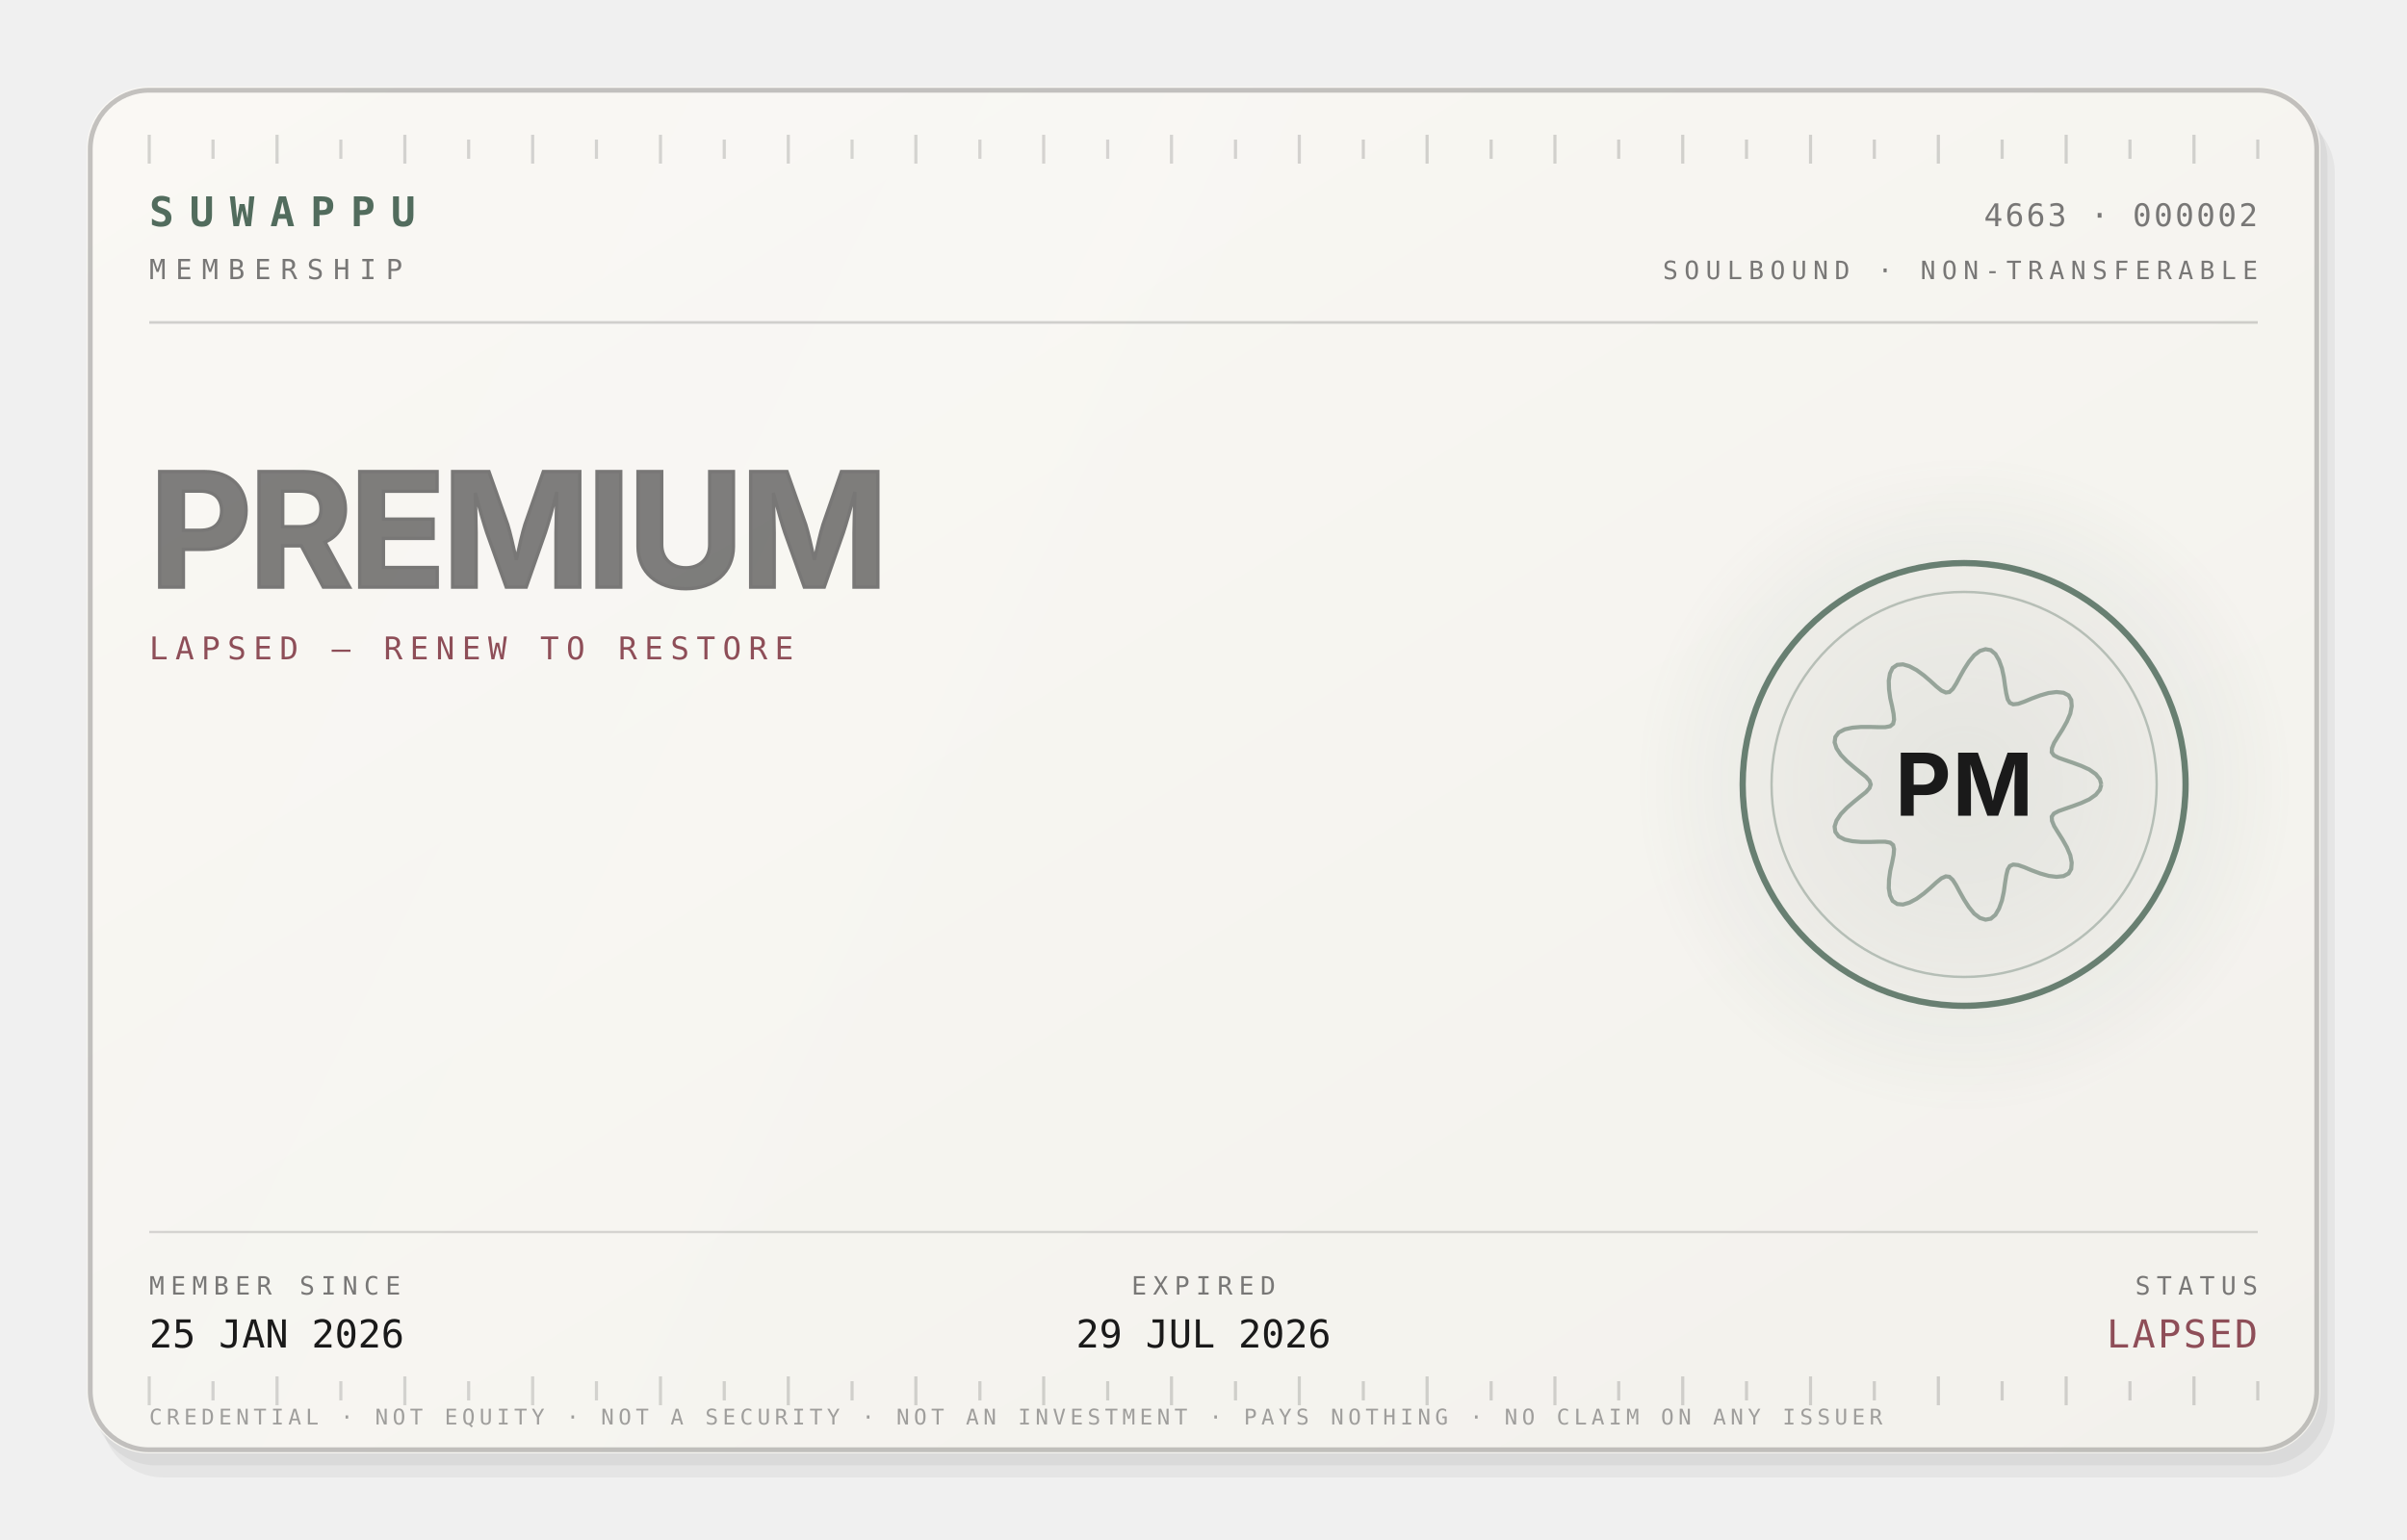
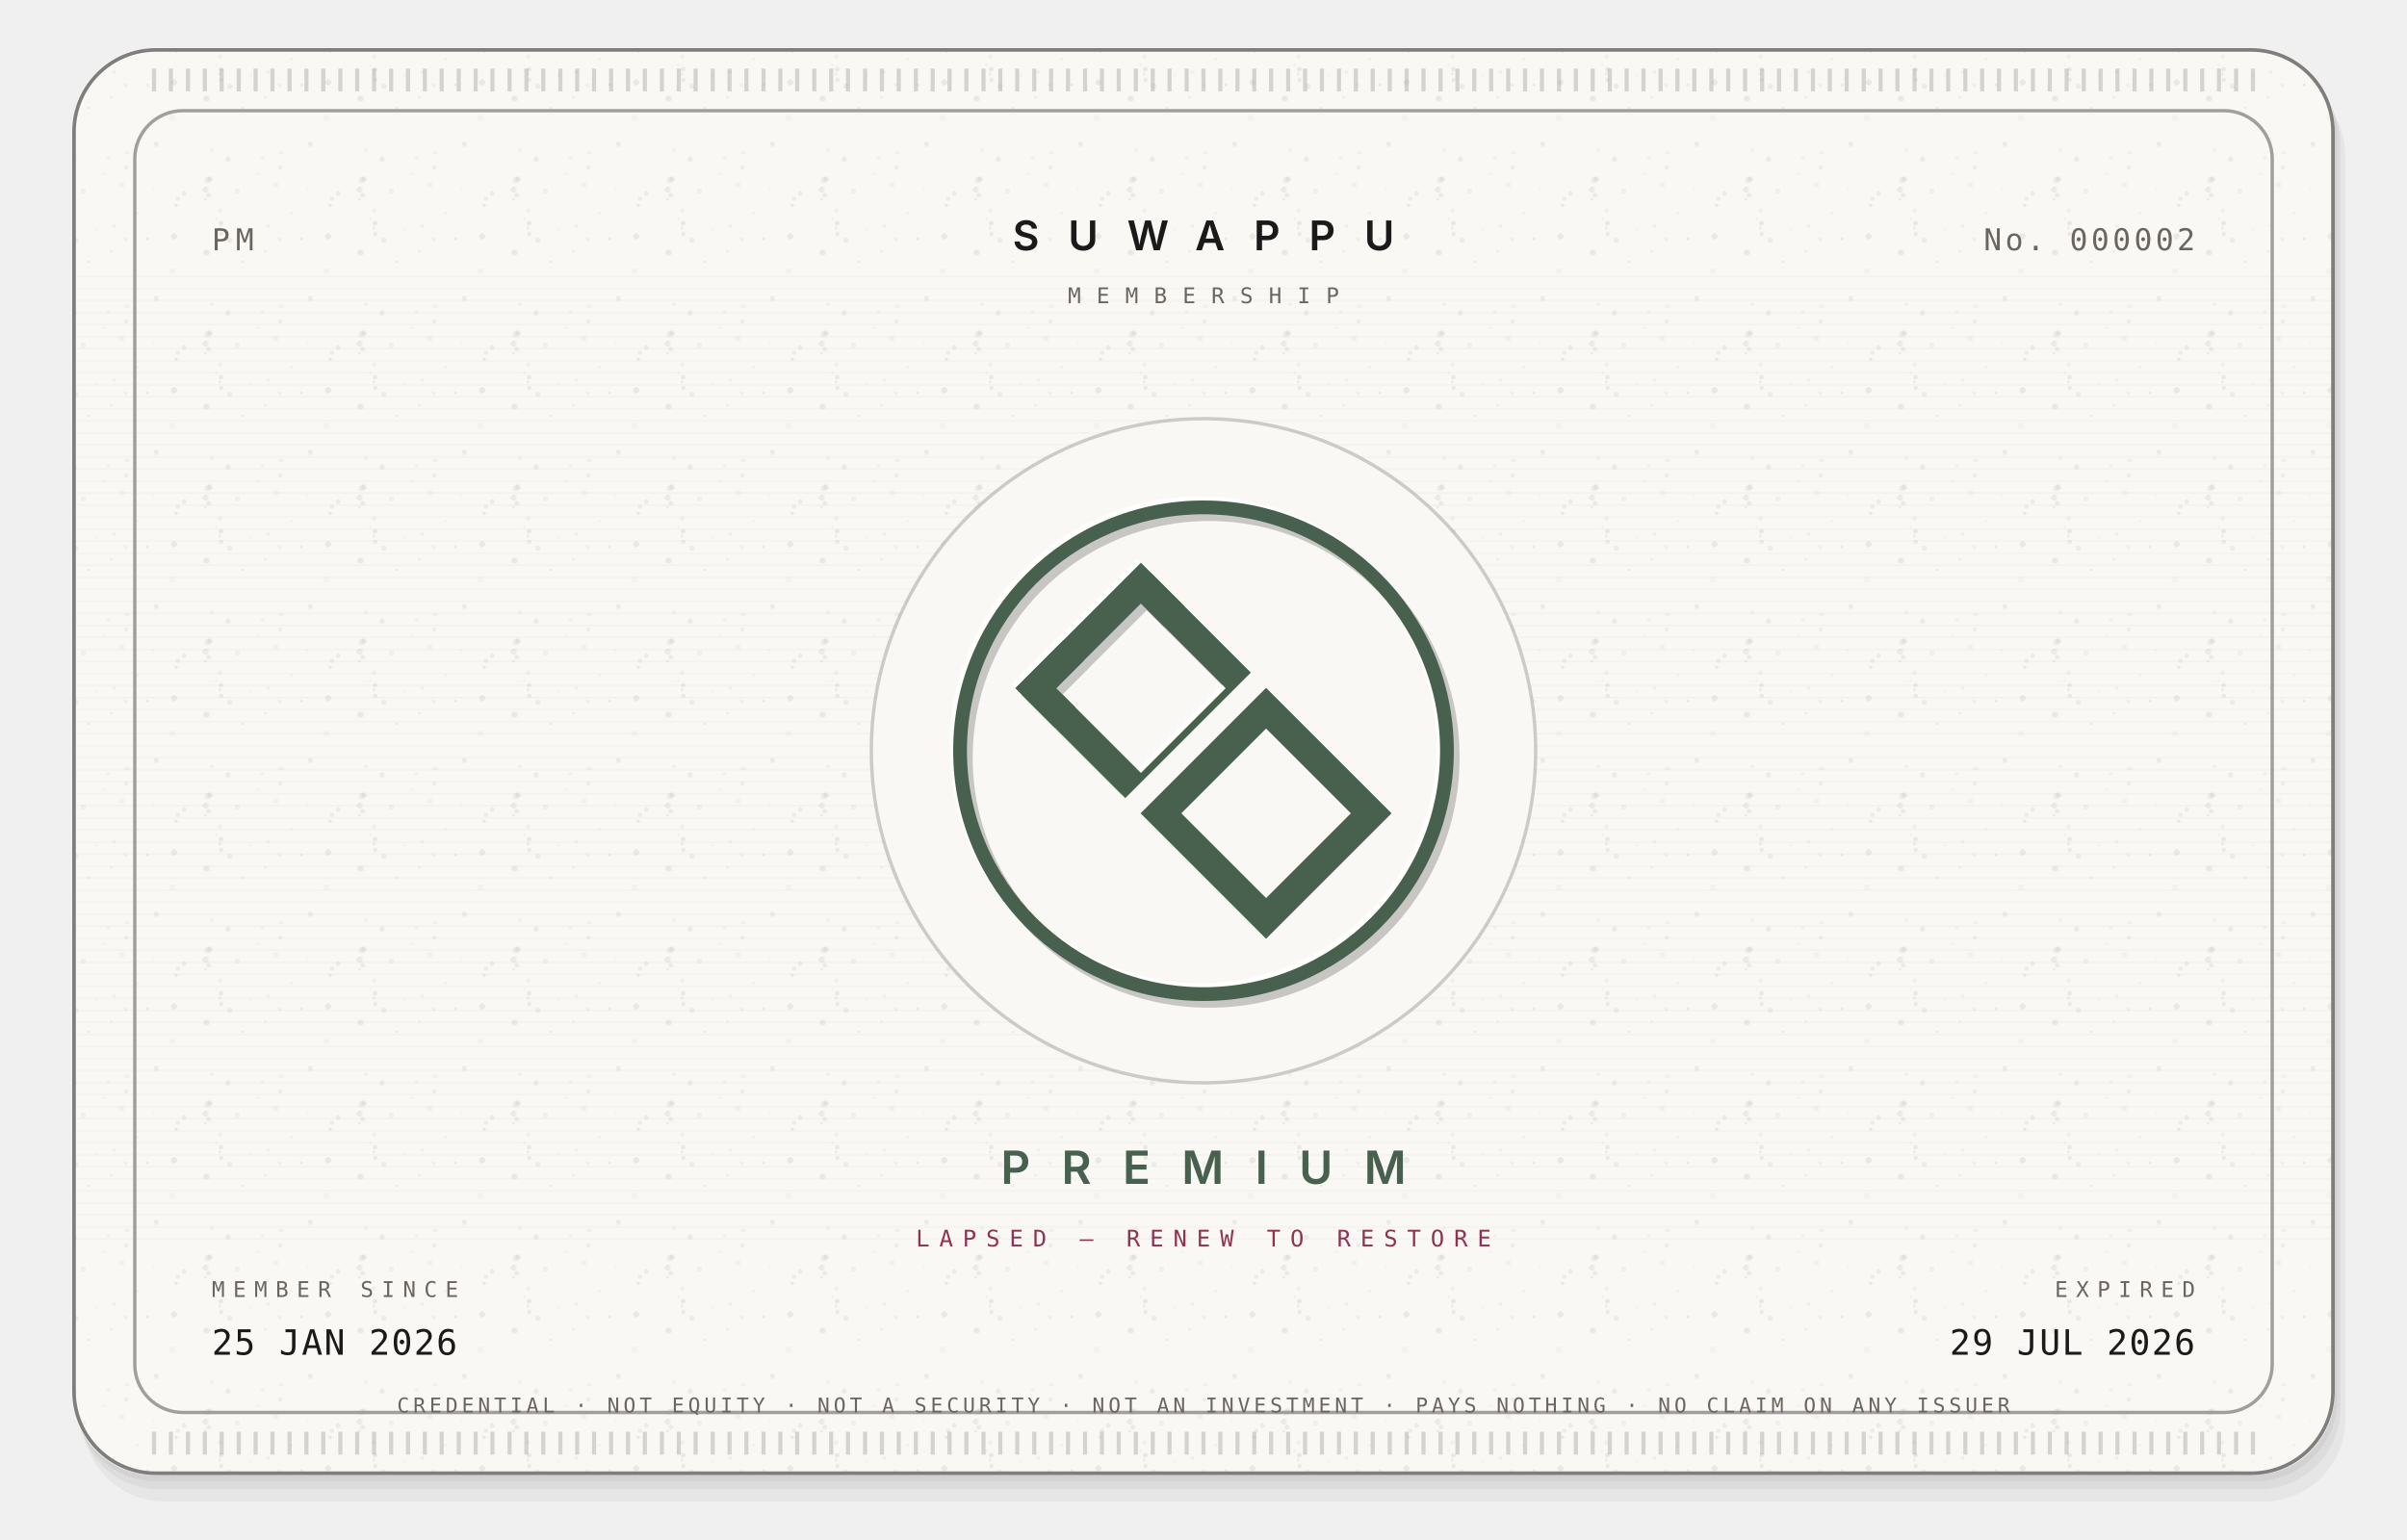
<svg xmlns="http://www.w3.org/2000/svg" width="1000" height="640" viewBox="0 0 1000 640" role="img" aria-label="Suwappu Premium membership">
  <defs>
-     <clipPath id="cardCut">
-       <rect x="36" y="36" width="928" height="568" rx="26" />
+     <clipPath id="cut2">
+       <rect x="30" y="20" width="940" height="593" rx="34" />
    </clipPath>
-     <linearGradient id="plate" x1="0" y1="0" x2="1" y2="1">
-       <stop offset="0" stop-color="#faf8f4" />
-       <stop offset="1" stop-color="#f2f1ec" />
+     <pattern id="grain" width="64" height="64" patternUnits="userSpaceOnUse">
+       <g fill="#1a1a1a">
+         <circle cx="21.3" cy="18.7" r="0.60" opacity="0.060" />
+         <circle cx="31.5" cy="35.9" r="1.10" opacity="0.060" />
+         <circle cx="46.2" cy="40.5" r="0.50" opacity="0.060" />
+         <circle cx="27.4" cy="23.4" r="0.90" opacity="0.040" />
+         <circle cx="12.5" cy="16.5" r="1.00" opacity="0.060" />
+         <circle cx="21.8" cy="41.0" r="1.30" opacity="0.070" />
+         <circle cx="43.2" cy="8.3" r="0.50" opacity="0.040" />
+         <circle cx="22.3" cy="10.8" r="1.30" opacity="0.060" />
+         <circle cx="9.1" cy="21.3" r="0.70" opacity="0.070" />
+         <circle cx="45.0" cy="1.5" r="0.70" opacity="0.040" />
+         <circle cx="30.7" cy="2.1" r="1.10" opacity="0.060" />
+         <circle cx="27.9" cy="33.2" r="0.90" opacity="0.070" />
+         <circle cx="8.3" cy="34.2" r="1.30" opacity="0.070" />
+         <circle cx="0.8" cy="60.0" r="1.10" opacity="0.060" />
+         <circle cx="47.4" cy="29.9" r="0.80" opacity="0.040" />
+         <circle cx="23.9" cy="62.5" r="0.80" opacity="0.040" />
+         <circle cx="52.2" cy="35.4" r="0.80" opacity="0.040" />
+         <circle cx="63.8" cy="14.0" r="0.50" opacity="0.030" />
+         <circle cx="23.3" cy="10.4" r="1.10" opacity="0.060" />
+         <circle cx="34.6" cy="15.5" r="1.10" opacity="0.040" />
+         <circle cx="9.9" cy="18.6" r="0.90" opacity="0.060" />
+         <circle cx="57.0" cy="24.6" r="0.70" opacity="0.030" />
+         <circle cx="61.3" cy="35.3" r="0.60" opacity="0.070" />
+         <circle cx="52.4" cy="5.6" r="0.90" opacity="0.050" />
+         <circle cx="25.8" cy="27.0" r="0.60" opacity="0.030" />
+         <circle cx="52.8" cy="63.8" r="1.20" opacity="0.040" />
+         <circle cx="27.3" cy="30.7" r="0.60" opacity="0.060" />
+         <circle cx="50.6" cy="12.8" r="1.10" opacity="0.040" />
+         <circle cx="7.5" cy="48.8" r="1.30" opacity="0.030" />
+         <circle cx="40.2" cy="31.4" r="0.60" opacity="0.030" />
+         <circle cx="36.9" cy="44.8" r="0.50" opacity="0.070" />
+         <circle cx="21.4" cy="14.8" r="1.30" opacity="0.060" />
+         <circle cx="22.7" cy="17.1" r="1.00" opacity="0.060" />
+         <circle cx="27.8" cy="28.8" r="1.00" opacity="0.070" />
+       </g>
+     </pattern>
+     <linearGradient id="foil2" x1="0.05" y1="0.1" x2="0.95" y2="0.9">
+       <stop offset="0" stop-color="#2e3f33" />
+       <stop offset="0.34" stop-color="#47614e" />
+       <stop offset="0.47" stop-color="#6c8171" />
+       <stop offset="0.53" stop-color="#6c8171" />
+       <stop offset="0.66" stop-color="#47614e" />
+       <stop offset="1" stop-color="#2e3f33" />
    </linearGradient>
-     <linearGradient id="sheen" x1="0" y1="0" x2="1" y2="0.3">
-       <stop offset="0" stop-color="#ffffff" stop-opacity="0" />
-       <stop offset="0.46" stop-color="#ffffff" stop-opacity="0.075" />
-       <stop offset="0.54" stop-color="#ffffff" stop-opacity="0" />
-     </linearGradient>
-     <radialGradient id="sealGlow" cx="0.5" cy="0.5" r="0.5">
-       <stop offset="0" stop-color="#526c5d" stop-opacity="0.16" />
-       <stop offset="1" stop-color="#526c5d" stop-opacity="0" />
+     <radialGradient id="age2" cx="0.5" cy="0.46" r="0.72">
+       <stop offset="0.42" stop-color="#6c5d3b" stop-opacity="0" />
+       <stop offset="1" stop-color="#6c5d3b" stop-opacity="0.10" />
    </radialGradient>
  </defs>
-   <rect x="42" y="46" width="928" height="568" rx="26" fill="#000000" opacity="0.05" />
-   <rect x="39" y="41" width="928" height="568" rx="26" fill="#000000" opacity="0.05" />
-   <rect x="36" y="36" width="928" height="568" rx="26" fill="url(#plate)" />
-   <g clip-path="url(#cardCut)" stroke="#959492" stroke-width="1.3" stroke-opacity="0.38">
-     <line x1="62.0" y1="56.0" x2="62.0" y2="68.0" />
-     <line x1="88.5" y1="58.0" x2="88.5" y2="66.0" />
-     <line x1="115.1" y1="56.0" x2="115.1" y2="68.0" />
-     <line x1="141.6" y1="58.0" x2="141.6" y2="66.0" />
-     <line x1="168.2" y1="56.0" x2="168.2" y2="68.0" />
-     <line x1="194.7" y1="58.0" x2="194.7" y2="66.0" />
-     <line x1="221.3" y1="56.0" x2="221.3" y2="68.0" />
-     <line x1="247.8" y1="58.0" x2="247.8" y2="66.0" />
-     <line x1="274.4" y1="56.0" x2="274.4" y2="68.0" />
-     <line x1="300.9" y1="58.0" x2="300.9" y2="66.0" />
-     <line x1="327.5" y1="56.0" x2="327.5" y2="68.0" />
-     <line x1="354.0" y1="58.0" x2="354.0" y2="66.0" />
-     <line x1="380.5" y1="56.0" x2="380.5" y2="68.0" />
-     <line x1="407.1" y1="58.0" x2="407.1" y2="66.0" />
-     <line x1="433.6" y1="56.0" x2="433.6" y2="68.0" />
-     <line x1="460.2" y1="58.0" x2="460.2" y2="66.0" />
-     <line x1="486.7" y1="56.0" x2="486.7" y2="68.0" />
-     <line x1="513.3" y1="58.0" x2="513.3" y2="66.0" />
-     <line x1="539.8" y1="56.0" x2="539.8" y2="68.0" />
-     <line x1="566.4" y1="58.0" x2="566.4" y2="66.0" />
-     <line x1="592.9" y1="56.0" x2="592.9" y2="68.0" />
-     <line x1="619.5" y1="58.0" x2="619.5" y2="66.0" />
-     <line x1="646.0" y1="56.0" x2="646.0" y2="68.0" />
-     <line x1="672.5" y1="58.0" x2="672.5" y2="66.0" />
-     <line x1="699.1" y1="56.0" x2="699.1" y2="68.0" />
-     <line x1="725.6" y1="58.0" x2="725.6" y2="66.0" />
-     <line x1="752.2" y1="56.0" x2="752.2" y2="68.0" />
-     <line x1="778.7" y1="58.0" x2="778.7" y2="66.0" />
-     <line x1="805.3" y1="56.0" x2="805.3" y2="68.0" />
-     <line x1="831.8" y1="58.0" x2="831.8" y2="66.0" />
-     <line x1="858.4" y1="56.0" x2="858.4" y2="68.0" />
-     <line x1="884.9" y1="58.0" x2="884.9" y2="66.0" />
-     <line x1="911.5" y1="56.0" x2="911.5" y2="68.0" />
-     <line x1="938.0" y1="58.0" x2="938.0" y2="66.0" />
-     <line x1="62.0" y1="572.0" x2="62.0" y2="584.0" />
-     <line x1="88.5" y1="574.0" x2="88.5" y2="582.0" />
-     <line x1="115.1" y1="572.0" x2="115.1" y2="584.0" />
-     <line x1="141.6" y1="574.0" x2="141.6" y2="582.0" />
-     <line x1="168.2" y1="572.0" x2="168.2" y2="584.0" />
-     <line x1="194.7" y1="574.0" x2="194.7" y2="582.0" />
-     <line x1="221.3" y1="572.0" x2="221.3" y2="584.0" />
-     <line x1="247.8" y1="574.0" x2="247.8" y2="582.0" />
-     <line x1="274.4" y1="572.0" x2="274.4" y2="584.0" />
-     <line x1="300.9" y1="574.0" x2="300.9" y2="582.0" />
-     <line x1="327.5" y1="572.0" x2="327.5" y2="584.0" />
-     <line x1="354.0" y1="574.0" x2="354.0" y2="582.0" />
-     <line x1="380.5" y1="572.0" x2="380.5" y2="584.0" />
-     <line x1="407.1" y1="574.0" x2="407.1" y2="582.0" />
-     <line x1="433.6" y1="572.0" x2="433.6" y2="584.0" />
-     <line x1="460.2" y1="574.0" x2="460.2" y2="582.0" />
-     <line x1="486.7" y1="572.0" x2="486.7" y2="584.0" />
-     <line x1="513.3" y1="574.0" x2="513.3" y2="582.0" />
-     <line x1="539.8" y1="572.0" x2="539.8" y2="584.0" />
-     <line x1="566.4" y1="574.0" x2="566.4" y2="582.0" />
-     <line x1="592.9" y1="572.0" x2="592.9" y2="584.0" />
-     <line x1="619.5" y1="574.0" x2="619.5" y2="582.0" />
-     <line x1="646.0" y1="572.0" x2="646.0" y2="584.0" />
-     <line x1="672.5" y1="574.0" x2="672.5" y2="582.0" />
-     <line x1="699.1" y1="572.0" x2="699.1" y2="584.0" />
-     <line x1="725.6" y1="574.0" x2="725.6" y2="582.0" />
-     <line x1="752.2" y1="572.0" x2="752.2" y2="584.0" />
-     <line x1="778.7" y1="574.0" x2="778.7" y2="582.0" />
-     <line x1="805.3" y1="572.0" x2="805.3" y2="584.0" />
-     <line x1="831.8" y1="574.0" x2="831.8" y2="582.0" />
-     <line x1="858.4" y1="572.0" x2="858.4" y2="584.0" />
-     <line x1="884.9" y1="574.0" x2="884.9" y2="582.0" />
-     <line x1="911.5" y1="572.0" x2="911.5" y2="584.0" />
-     <line x1="938.0" y1="574.0" x2="938.0" y2="582.0" />
+   <rect x="34.4" y="31" width="940" height="593" rx="34" fill="#000000" opacity="0.045" />
+   <rect x="32.4" y="26" width="940" height="593" rx="34" fill="#000000" opacity="0.045" />
+   <rect x="31.0" y="22.5" width="940" height="593" rx="34" fill="#000000" opacity="0.05" />
+   <rect x="30" y="20" width="940" height="593" rx="34" fill="#faf8f4" />
+   <g clip-path="url(#cut2)">
+     <path d="M30.0 114.9H970.0M30.0 119.9H970.0M30.0 124.9H970.0M30.0 129.9H970.0M30.0 134.9H970.0M30.0 139.9H970.0M30.0 144.9H970.0M30.0 149.9H970.0M30.0 154.9H970.0M30.0 159.9H970.0M30.0 164.9H970.0M30.0 169.9H970.0M30.0 174.9H970.0M30.0 179.9H970.0M30.0 184.9H970.0M30.0 189.9H970.0M30.0 194.9H970.0M30.0 199.9H970.0M30.0 204.9H970.0M30.0 209.9H970.0M30.0 214.9H970.0M30.0 219.9H970.0M30.0 224.9H970.0M30.0 229.9H970.0M30.0 234.9H970.0M30.0 239.9H970.0M30.0 244.9H970.0M30.0 249.9H970.0M30.0 254.9H970.0M30.0 259.9H970.0M30.0 264.9H970.0M30.0 269.9H970.0M30.0 274.9H970.0M30.0 279.9H970.0M30.0 284.9H970.0M30.0 289.9H970.0M30.0 294.9H970.0M30.0 299.9H970.0M30.0 304.9H970.0M30.0 309.9H970.0M30.0 314.9H970.0M30.0 319.9H970.0M30.0 324.9H970.0M30.0 329.9H970.0M30.0 334.9H970.0M30.0 339.9H970.0M30.0 344.9H970.0M30.0 349.9H970.0M30.0 354.9H970.0M30.0 359.9H970.0M30.0 364.9H970.0M30.0 369.9H970.0M30.0 374.9H970.0M30.0 379.9H970.0M30.0 384.9H970.0M30.0 389.9H970.0M30.0 394.9H970.0M30.0 399.9H970.0M30.0 404.9H970.0M30.0 409.9H970.0M30.0 414.9H970.0M30.0 419.9H970.0M30.0 424.9H970.0M30.0 429.9H970.0M30.0 434.9H970.0M30.0 439.9H970.0M30.0 444.9H970.0M30.0 449.9H970.0M30.0 454.9H970.0M30.0 459.9H970.0M30.0 464.9H970.0M30.0 469.9H970.0M30.0 474.9H970.0M30.0 479.9H970.0M30.0 484.9H970.0M30.0 489.9H970.0M30.0 494.9H970.0M30.0 499.9H970.0M30.0 504.9H970.0M30.0 509.9H970.0M30.0 514.9H970.0" fill="none" stroke="#47614e" stroke-width="0.8" stroke-opacity="0.03" />
+     <rect x="30" y="20" width="940" height="593" fill="url(#grain)" />
+     <g stroke="#a09f9d" stroke-width="1.7" stroke-opacity="0.42">
+       <line x1="64.0" y1="28.5" x2="64.0" y2="38.0" />
+       <line x1="71.0" y1="28.5" x2="71.0" y2="38.0" />
+       <line x1="78.1" y1="28.5" x2="78.1" y2="38.0" />
+       <line x1="85.1" y1="28.5" x2="85.1" y2="38.0" />
+       <line x1="92.1" y1="28.5" x2="92.1" y2="38.0" />
+       <line x1="99.2" y1="28.5" x2="99.2" y2="38.0" />
+       <line x1="106.2" y1="28.5" x2="106.2" y2="38.0" />
+       <line x1="113.2" y1="28.5" x2="113.2" y2="38.0" />
+       <line x1="120.3" y1="28.5" x2="120.3" y2="38.0" />
+       <line x1="127.3" y1="28.5" x2="127.3" y2="38.0" />
+       <line x1="134.3" y1="28.5" x2="134.3" y2="38.0" />
+       <line x1="141.4" y1="28.5" x2="141.4" y2="38.0" />
+       <line x1="148.4" y1="28.5" x2="148.4" y2="38.0" />
+       <line x1="155.4" y1="28.5" x2="155.4" y2="38.0" />
+       <line x1="162.5" y1="28.5" x2="162.5" y2="38.0" />
+       <line x1="169.5" y1="28.5" x2="169.5" y2="38.0" />
+       <line x1="176.5" y1="28.5" x2="176.5" y2="38.0" />
+       <line x1="183.5" y1="28.5" x2="183.5" y2="38.0" />
+       <line x1="190.6" y1="28.5" x2="190.6" y2="38.0" />
+       <line x1="197.6" y1="28.5" x2="197.6" y2="38.0" />
+       <line x1="204.6" y1="28.5" x2="204.6" y2="38.0" />
+       <line x1="211.7" y1="28.5" x2="211.7" y2="38.0" />
+       <line x1="218.7" y1="28.5" x2="218.7" y2="38.0" />
+       <line x1="225.7" y1="28.5" x2="225.7" y2="38.0" />
+       <line x1="232.8" y1="28.5" x2="232.8" y2="38.0" />
+       <line x1="239.8" y1="28.5" x2="239.8" y2="38.0" />
+       <line x1="246.8" y1="28.5" x2="246.8" y2="38.0" />
+       <line x1="253.9" y1="28.5" x2="253.9" y2="38.0" />
+       <line x1="260.9" y1="28.5" x2="260.9" y2="38.0" />
+       <line x1="267.9" y1="28.5" x2="267.9" y2="38.0" />
+       <line x1="275.0" y1="28.5" x2="275.0" y2="38.0" />
+       <line x1="282.0" y1="28.5" x2="282.0" y2="38.0" />
+       <line x1="289.0" y1="28.5" x2="289.0" y2="38.0" />
+       <line x1="296.1" y1="28.5" x2="296.1" y2="38.0" />
+       <line x1="303.1" y1="28.5" x2="303.1" y2="38.0" />
+       <line x1="310.1" y1="28.5" x2="310.1" y2="38.0" />
+       <line x1="317.2" y1="28.5" x2="317.2" y2="38.0" />
+       <line x1="324.2" y1="28.5" x2="324.2" y2="38.0" />
+       <line x1="331.2" y1="28.5" x2="331.2" y2="38.0" />
+       <line x1="338.3" y1="28.5" x2="338.3" y2="38.0" />
+       <line x1="345.3" y1="28.5" x2="345.3" y2="38.0" />
+       <line x1="352.3" y1="28.5" x2="352.3" y2="38.0" />
+       <line x1="359.4" y1="28.5" x2="359.4" y2="38.0" />
+       <line x1="366.4" y1="28.5" x2="366.4" y2="38.0" />
+       <line x1="373.4" y1="28.5" x2="373.4" y2="38.0" />
+       <line x1="380.5" y1="28.5" x2="380.5" y2="38.0" />
+       <line x1="387.5" y1="28.5" x2="387.5" y2="38.0" />
+       <line x1="394.5" y1="28.5" x2="394.5" y2="38.0" />
+       <line x1="401.5" y1="28.5" x2="401.5" y2="38.0" />
+       <line x1="408.6" y1="28.5" x2="408.6" y2="38.0" />
+       <line x1="415.6" y1="28.5" x2="415.6" y2="38.0" />
+       <line x1="422.6" y1="28.5" x2="422.6" y2="38.0" />
+       <line x1="429.7" y1="28.5" x2="429.7" y2="38.0" />
+       <line x1="436.7" y1="28.5" x2="436.7" y2="38.0" />
+       <line x1="443.7" y1="28.5" x2="443.7" y2="38.0" />
+       <line x1="450.8" y1="28.5" x2="450.8" y2="38.0" />
+       <line x1="457.8" y1="28.5" x2="457.8" y2="38.0" />
+       <line x1="464.8" y1="28.5" x2="464.8" y2="38.0" />
+       <line x1="471.9" y1="28.5" x2="471.9" y2="38.0" />
+       <line x1="478.9" y1="28.5" x2="478.9" y2="38.0" />
+       <line x1="485.9" y1="28.5" x2="485.9" y2="38.0" />
+       <line x1="493.0" y1="28.5" x2="493.0" y2="38.0" />
+       <line x1="500.0" y1="28.5" x2="500.0" y2="38.0" />
+       <line x1="507.0" y1="28.5" x2="507.0" y2="38.0" />
+       <line x1="514.1" y1="28.5" x2="514.1" y2="38.0" />
+       <line x1="521.1" y1="28.5" x2="521.1" y2="38.0" />
+       <line x1="528.1" y1="28.5" x2="528.1" y2="38.0" />
+       <line x1="535.2" y1="28.5" x2="535.2" y2="38.0" />
+       <line x1="542.2" y1="28.5" x2="542.2" y2="38.0" />
+       <line x1="549.2" y1="28.5" x2="549.2" y2="38.0" />
+       <line x1="556.3" y1="28.5" x2="556.3" y2="38.0" />
+       <line x1="563.3" y1="28.5" x2="563.3" y2="38.0" />
+       <line x1="570.3" y1="28.5" x2="570.3" y2="38.0" />
+       <line x1="577.4" y1="28.5" x2="577.4" y2="38.0" />
+       <line x1="584.4" y1="28.5" x2="584.4" y2="38.0" />
+       <line x1="591.4" y1="28.5" x2="591.4" y2="38.0" />
+       <line x1="598.5" y1="28.5" x2="598.5" y2="38.0" />
+       <line x1="605.5" y1="28.5" x2="605.5" y2="38.0" />
+       <line x1="612.5" y1="28.5" x2="612.5" y2="38.0" />
+       <line x1="619.5" y1="28.5" x2="619.5" y2="38.0" />
+       <line x1="626.6" y1="28.5" x2="626.6" y2="38.0" />
+       <line x1="633.6" y1="28.5" x2="633.6" y2="38.0" />
+       <line x1="640.6" y1="28.5" x2="640.6" y2="38.0" />
+       <line x1="647.7" y1="28.5" x2="647.7" y2="38.0" />
+       <line x1="654.7" y1="28.5" x2="654.7" y2="38.0" />
+       <line x1="661.7" y1="28.5" x2="661.7" y2="38.0" />
+       <line x1="668.8" y1="28.5" x2="668.8" y2="38.0" />
+       <line x1="675.8" y1="28.5" x2="675.8" y2="38.0" />
+       <line x1="682.8" y1="28.5" x2="682.8" y2="38.0" />
+       <line x1="689.9" y1="28.5" x2="689.9" y2="38.0" />
+       <line x1="696.9" y1="28.5" x2="696.9" y2="38.0" />
+       <line x1="703.9" y1="28.5" x2="703.9" y2="38.0" />
+       <line x1="711.0" y1="28.5" x2="711.0" y2="38.0" />
+       <line x1="718.0" y1="28.5" x2="718.0" y2="38.0" />
+       <line x1="725.0" y1="28.5" x2="725.0" y2="38.0" />
+       <line x1="732.1" y1="28.5" x2="732.1" y2="38.0" />
+       <line x1="739.1" y1="28.5" x2="739.1" y2="38.0" />
+       <line x1="746.1" y1="28.5" x2="746.1" y2="38.0" />
+       <line x1="753.2" y1="28.5" x2="753.2" y2="38.0" />
+       <line x1="760.2" y1="28.5" x2="760.2" y2="38.0" />
+       <line x1="767.2" y1="28.5" x2="767.2" y2="38.0" />
+       <line x1="774.3" y1="28.5" x2="774.3" y2="38.0" />
+       <line x1="781.3" y1="28.5" x2="781.3" y2="38.0" />
+       <line x1="788.3" y1="28.5" x2="788.3" y2="38.0" />
+       <line x1="795.4" y1="28.5" x2="795.4" y2="38.0" />
+       <line x1="802.4" y1="28.5" x2="802.4" y2="38.0" />
+       <line x1="809.4" y1="28.5" x2="809.4" y2="38.0" />
+       <line x1="816.5" y1="28.5" x2="816.5" y2="38.0" />
+       <line x1="823.5" y1="28.5" x2="823.5" y2="38.0" />
+       <line x1="830.5" y1="28.5" x2="830.5" y2="38.0" />
+       <line x1="837.5" y1="28.5" x2="837.5" y2="38.0" />
+       <line x1="844.6" y1="28.5" x2="844.6" y2="38.0" />
+       <line x1="851.6" y1="28.5" x2="851.6" y2="38.0" />
+       <line x1="858.6" y1="28.5" x2="858.6" y2="38.0" />
+       <line x1="865.7" y1="28.5" x2="865.7" y2="38.0" />
+       <line x1="872.7" y1="28.5" x2="872.7" y2="38.0" />
+       <line x1="879.7" y1="28.5" x2="879.7" y2="38.0" />
+       <line x1="886.8" y1="28.5" x2="886.8" y2="38.0" />
+       <line x1="893.8" y1="28.5" x2="893.8" y2="38.0" />
+       <line x1="900.8" y1="28.5" x2="900.8" y2="38.0" />
+       <line x1="907.9" y1="28.5" x2="907.9" y2="38.0" />
+       <line x1="914.9" y1="28.5" x2="914.9" y2="38.0" />
+       <line x1="921.9" y1="28.5" x2="921.9" y2="38.0" />
+       <line x1="929.0" y1="28.5" x2="929.0" y2="38.0" />
+       <line x1="936.0" y1="28.5" x2="936.0" y2="38.0" />
+       <line x1="64.0" y1="604.5" x2="64.0" y2="595.0" />
+       <line x1="71.0" y1="604.5" x2="71.0" y2="595.0" />
+       <line x1="78.1" y1="604.5" x2="78.1" y2="595.0" />
+       <line x1="85.1" y1="604.5" x2="85.1" y2="595.0" />
+       <line x1="92.1" y1="604.5" x2="92.1" y2="595.0" />
+       <line x1="99.2" y1="604.5" x2="99.2" y2="595.0" />
+       <line x1="106.2" y1="604.5" x2="106.2" y2="595.0" />
+       <line x1="113.2" y1="604.5" x2="113.2" y2="595.0" />
+       <line x1="120.3" y1="604.5" x2="120.3" y2="595.0" />
+       <line x1="127.3" y1="604.5" x2="127.3" y2="595.0" />
+       <line x1="134.3" y1="604.5" x2="134.3" y2="595.0" />
+       <line x1="141.4" y1="604.5" x2="141.4" y2="595.0" />
+       <line x1="148.4" y1="604.5" x2="148.4" y2="595.0" />
+       <line x1="155.4" y1="604.5" x2="155.4" y2="595.0" />
+       <line x1="162.5" y1="604.5" x2="162.5" y2="595.0" />
+       <line x1="169.5" y1="604.5" x2="169.5" y2="595.0" />
+       <line x1="176.5" y1="604.5" x2="176.5" y2="595.0" />
+       <line x1="183.5" y1="604.5" x2="183.5" y2="595.0" />
+       <line x1="190.6" y1="604.5" x2="190.6" y2="595.0" />
+       <line x1="197.6" y1="604.5" x2="197.6" y2="595.0" />
+       <line x1="204.6" y1="604.5" x2="204.6" y2="595.0" />
+       <line x1="211.7" y1="604.5" x2="211.7" y2="595.0" />
+       <line x1="218.7" y1="604.5" x2="218.7" y2="595.0" />
+       <line x1="225.7" y1="604.5" x2="225.7" y2="595.0" />
+       <line x1="232.8" y1="604.5" x2="232.8" y2="595.0" />
+       <line x1="239.8" y1="604.5" x2="239.8" y2="595.0" />
+       <line x1="246.8" y1="604.5" x2="246.8" y2="595.0" />
+       <line x1="253.9" y1="604.5" x2="253.9" y2="595.0" />
+       <line x1="260.9" y1="604.5" x2="260.9" y2="595.0" />
+       <line x1="267.9" y1="604.5" x2="267.9" y2="595.0" />
+       <line x1="275.0" y1="604.5" x2="275.0" y2="595.0" />
+       <line x1="282.0" y1="604.5" x2="282.0" y2="595.0" />
+       <line x1="289.0" y1="604.5" x2="289.0" y2="595.0" />
+       <line x1="296.1" y1="604.5" x2="296.1" y2="595.0" />
+       <line x1="303.1" y1="604.5" x2="303.1" y2="595.0" />
+       <line x1="310.1" y1="604.5" x2="310.1" y2="595.0" />
+       <line x1="317.2" y1="604.5" x2="317.2" y2="595.0" />
+       <line x1="324.2" y1="604.5" x2="324.2" y2="595.0" />
+       <line x1="331.2" y1="604.5" x2="331.2" y2="595.0" />
+       <line x1="338.3" y1="604.5" x2="338.3" y2="595.0" />
+       <line x1="345.3" y1="604.5" x2="345.3" y2="595.0" />
+       <line x1="352.3" y1="604.5" x2="352.3" y2="595.0" />
+       <line x1="359.4" y1="604.5" x2="359.4" y2="595.0" />
+       <line x1="366.4" y1="604.5" x2="366.4" y2="595.0" />
+       <line x1="373.4" y1="604.5" x2="373.4" y2="595.0" />
+       <line x1="380.5" y1="604.5" x2="380.5" y2="595.0" />
+       <line x1="387.5" y1="604.5" x2="387.5" y2="595.0" />
+       <line x1="394.5" y1="604.5" x2="394.5" y2="595.0" />
+       <line x1="401.5" y1="604.5" x2="401.5" y2="595.0" />
+       <line x1="408.6" y1="604.5" x2="408.6" y2="595.0" />
+       <line x1="415.6" y1="604.5" x2="415.6" y2="595.0" />
+       <line x1="422.6" y1="604.5" x2="422.6" y2="595.0" />
+       <line x1="429.7" y1="604.5" x2="429.7" y2="595.0" />
+       <line x1="436.7" y1="604.5" x2="436.7" y2="595.0" />
+       <line x1="443.7" y1="604.5" x2="443.7" y2="595.0" />
+       <line x1="450.8" y1="604.5" x2="450.8" y2="595.0" />
+       <line x1="457.8" y1="604.5" x2="457.8" y2="595.0" />
+       <line x1="464.8" y1="604.5" x2="464.8" y2="595.0" />
+       <line x1="471.9" y1="604.5" x2="471.9" y2="595.0" />
+       <line x1="478.9" y1="604.5" x2="478.9" y2="595.0" />
+       <line x1="485.9" y1="604.5" x2="485.9" y2="595.0" />
+       <line x1="493.0" y1="604.5" x2="493.0" y2="595.0" />
+       <line x1="500.0" y1="604.5" x2="500.0" y2="595.0" />
+       <line x1="507.0" y1="604.5" x2="507.0" y2="595.0" />
+       <line x1="514.1" y1="604.5" x2="514.1" y2="595.0" />
+       <line x1="521.1" y1="604.5" x2="521.1" y2="595.0" />
+       <line x1="528.1" y1="604.5" x2="528.1" y2="595.0" />
+       <line x1="535.2" y1="604.5" x2="535.2" y2="595.0" />
+       <line x1="542.2" y1="604.5" x2="542.2" y2="595.0" />
+       <line x1="549.2" y1="604.5" x2="549.2" y2="595.0" />
+       <line x1="556.3" y1="604.5" x2="556.3" y2="595.0" />
+       <line x1="563.3" y1="604.5" x2="563.3" y2="595.0" />
+       <line x1="570.3" y1="604.5" x2="570.3" y2="595.0" />
+       <line x1="577.4" y1="604.5" x2="577.4" y2="595.0" />
+       <line x1="584.4" y1="604.5" x2="584.4" y2="595.0" />
+       <line x1="591.4" y1="604.5" x2="591.4" y2="595.0" />
+       <line x1="598.5" y1="604.5" x2="598.5" y2="595.0" />
+       <line x1="605.5" y1="604.5" x2="605.5" y2="595.0" />
+       <line x1="612.5" y1="604.5" x2="612.5" y2="595.0" />
+       <line x1="619.5" y1="604.5" x2="619.5" y2="595.0" />
+       <line x1="626.6" y1="604.5" x2="626.6" y2="595.0" />
+       <line x1="633.6" y1="604.5" x2="633.6" y2="595.0" />
+       <line x1="640.6" y1="604.5" x2="640.6" y2="595.0" />
+       <line x1="647.7" y1="604.5" x2="647.7" y2="595.0" />
+       <line x1="654.7" y1="604.5" x2="654.7" y2="595.0" />
+       <line x1="661.7" y1="604.5" x2="661.7" y2="595.0" />
+       <line x1="668.8" y1="604.5" x2="668.8" y2="595.0" />
+       <line x1="675.8" y1="604.5" x2="675.8" y2="595.0" />
+       <line x1="682.8" y1="604.5" x2="682.8" y2="595.0" />
+       <line x1="689.9" y1="604.5" x2="689.9" y2="595.0" />
+       <line x1="696.9" y1="604.5" x2="696.9" y2="595.0" />
+       <line x1="703.9" y1="604.5" x2="703.9" y2="595.0" />
+       <line x1="711.0" y1="604.5" x2="711.0" y2="595.0" />
+       <line x1="718.0" y1="604.5" x2="718.0" y2="595.0" />
+       <line x1="725.0" y1="604.5" x2="725.0" y2="595.0" />
+       <line x1="732.1" y1="604.5" x2="732.1" y2="595.0" />
+       <line x1="739.1" y1="604.5" x2="739.1" y2="595.0" />
+       <line x1="746.1" y1="604.5" x2="746.1" y2="595.0" />
+       <line x1="753.2" y1="604.5" x2="753.2" y2="595.0" />
+       <line x1="760.2" y1="604.5" x2="760.2" y2="595.0" />
+       <line x1="767.2" y1="604.5" x2="767.2" y2="595.0" />
+       <line x1="774.3" y1="604.5" x2="774.3" y2="595.0" />
+       <line x1="781.3" y1="604.5" x2="781.3" y2="595.0" />
+       <line x1="788.3" y1="604.5" x2="788.3" y2="595.0" />
+       <line x1="795.4" y1="604.5" x2="795.4" y2="595.0" />
+       <line x1="802.4" y1="604.5" x2="802.4" y2="595.0" />
+       <line x1="809.4" y1="604.5" x2="809.4" y2="595.0" />
+       <line x1="816.5" y1="604.5" x2="816.5" y2="595.0" />
+       <line x1="823.5" y1="604.5" x2="823.5" y2="595.0" />
+       <line x1="830.5" y1="604.5" x2="830.5" y2="595.0" />
+       <line x1="837.5" y1="604.5" x2="837.5" y2="595.0" />
+       <line x1="844.6" y1="604.5" x2="844.6" y2="595.0" />
+       <line x1="851.6" y1="604.5" x2="851.6" y2="595.0" />
+       <line x1="858.6" y1="604.5" x2="858.6" y2="595.0" />
+       <line x1="865.7" y1="604.5" x2="865.7" y2="595.0" />
+       <line x1="872.7" y1="604.5" x2="872.7" y2="595.0" />
+       <line x1="879.7" y1="604.5" x2="879.7" y2="595.0" />
+       <line x1="886.8" y1="604.5" x2="886.8" y2="595.0" />
+       <line x1="893.8" y1="604.5" x2="893.8" y2="595.0" />
+       <line x1="900.8" y1="604.5" x2="900.8" y2="595.0" />
+       <line x1="907.9" y1="604.5" x2="907.9" y2="595.0" />
+       <line x1="914.9" y1="604.5" x2="914.9" y2="595.0" />
+       <line x1="921.9" y1="604.5" x2="921.9" y2="595.0" />
+       <line x1="929.0" y1="604.5" x2="929.0" y2="595.0" />
+       <line x1="936.0" y1="604.5" x2="936.0" y2="595.0" />
+     </g>
  </g>
-   <rect x="36" y="36" width="928" height="568" rx="26" fill="url(#sheen)" />
-   <rect x="37.5" y="37.5" width="925" height="565" rx="24.5" fill="none" stroke="#959492" stroke-opacity="0.55" stroke-width="2" />
-   <text x="62" y="94" font-family="'Geist Mono','SFMono-Regular',Menlo,Consolas,'DejaVu Sans Mono',monospace" font-size="17" font-weight="bold" letter-spacing="6.5" fill="#526c5d" text-anchor="start">SUWAPPU</text>
-   <text x="62" y="116" font-family="'Geist Mono','SFMono-Regular',Menlo,Consolas,'DejaVu Sans Mono',monospace" font-size="11.5" font-weight="normal" letter-spacing="4.0" fill="#787776" text-anchor="start">MEMBERSHIP</text>
-   <text x="938" y="94" font-family="'Geist Mono','SFMono-Regular',Menlo,Consolas,'DejaVu Sans Mono',monospace" font-size="13" fill="#787776" text-anchor="end" letter-spacing="1">4663 · 000002</text>
-   <text x="938" y="116" font-family="'Geist Mono','SFMono-Regular',Menlo,Consolas,'DejaVu Sans Mono',monospace" font-size="10.5" font-weight="normal" letter-spacing="2.6" fill="#787776" text-anchor="end">SOULBOUND · NON-TRANSFERABLE</text>
-   <line x1="62" y1="134" x2="938" y2="134" stroke="#959492" stroke-opacity="0.4" stroke-width="1.1" />
-   <text x="62" y="244" font-family="Geist,'Inter',system-ui,-apple-system,'Liberation Sans',Arial,sans-serif" font-size="66" font-weight="700" fill="#1a1a1a" letter-spacing="-1.5" opacity="0.55">PREMIUM</text>
-   <text x="62" y="244" font-family="Geist,'Inter',system-ui,-apple-system,'Liberation Sans',Arial,sans-serif" font-size="66" font-weight="700" fill="none" stroke="#787776" stroke-width="1.4" letter-spacing="-1.5">PREMIUM</text>
-   <text x="62" y="274" font-family="'Geist Mono','SFMono-Regular',Menlo,Consolas,'DejaVu Sans Mono',monospace" font-size="13" font-weight="normal" letter-spacing="3.0" fill="#8e4e58" text-anchor="start">LAPSED — RENEW TO RESTORE</text>
-   <circle cx="816" cy="326.0" r="136" fill="url(#sealGlow)" />
-   <circle cx="816" cy="326.0" r="92" fill="#efede9" fill-opacity="0.5" />
-   <g stroke="#526c5d" fill="none" stroke-width="1.7" opacity="0.55">
-     <path d="M873.0 326.0L872.4 328.2L870.7 330.3L868.0 332.2L864.7 333.7L861.2 335.0L858.0 336.1L855.2 337.1L853.3 338.1L852.4 339.4L852.5 341.1L853.4 343.3L855.0 345.9L856.9 348.9L858.7 352.1L860.1 355.4L860.7 358.5L860.5 361.1L859.4 363.0L857.3 364.1L854.4 364.4L851.1 364.0L847.6 363.0L844.1 361.7L841.0 360.4L838.4 359.5L836.4 359.3L835.0 359.9L834.1 361.4L833.5 363.9L833.0 367.0L832.5 370.6L831.7 374.3L830.5 377.6L829.0 380.2L827.1 381.8L824.9 382.2L822.6 381.5L820.2 379.7L818.0 377.0L816.0 373.9L814.2 370.7L812.7 367.9L811.3 365.7L809.9 364.4L808.4 364.2L806.6 365.0L804.5 366.7L802.1 368.9L799.3 371.3L796.3 373.5L793.3 375.1L790.6 375.9L788.2 375.7L786.3 374.4L785.2 372.1L784.7 369.1L784.8 365.6L785.3 361.9L786.1 358.4L786.7 355.3L786.9 352.9L786.5 351.2L785.3 350.2L783.2 349.8L780.4 349.8L777.0 349.9L773.3 349.9L769.6 349.6L766.4 348.9L763.9 347.6L762.5 345.7L762.2 343.5L763.0 341.0L764.8 338.3L767.3 335.7L770.1 333.3L772.8 331.1L775.2 329.2L776.7 327.5L777.2 326.0L776.7 324.5L775.2 322.8L772.8 320.9L770.1 318.7L767.3 316.3L764.8 313.7L763.0 311.0L762.2 308.5L762.5 306.3L763.9 304.4L766.4 303.1L769.6 302.4L773.3 302.1L777.0 302.1L780.4 302.2L783.2 302.2L785.3 301.8L786.5 300.8L786.9 299.1L786.7 296.7L786.1 293.6L785.3 290.1L784.8 286.4L784.7 282.9L785.2 279.9L786.3 277.6L788.2 276.3L790.6 276.1L793.3 276.9L796.3 278.5L799.3 280.7L802.1 283.1L804.5 285.3L806.6 287.0L808.4 287.8L809.9 287.6L811.3 286.3L812.7 284.1L814.2 281.3L816.0 278.1L818.0 275.0L820.2 272.3L822.6 270.5L824.9 269.8L827.1 270.2L829.0 271.8L830.5 274.4L831.7 277.7L832.5 281.4L833.0 285.0L833.5 288.1L834.1 290.6L835.0 292.1L836.4 292.7L838.4 292.5L841.0 291.6L844.1 290.3L847.6 289.0L851.1 288.0L854.4 287.6L857.3 287.9L859.4 289.0L860.5 290.9L860.7 293.5L860.1 296.6L858.7 299.9L856.9 303.1L855.0 306.1L853.4 308.7L852.5 310.9L852.4 312.6L853.3 313.9L855.2 314.9L858.0 315.9L861.2 317.0L864.7 318.3L868.0 319.8L870.7 321.7L872.4 323.8L873.0 326.0" />
+   <rect x="56" y="46" width="888" height="541" rx="20" fill="none" stroke="#a09f9d" stroke-width="1.4" />
+   <rect x="30.75" y="20.75" width="938.5" height="591.5" rx="34" fill="none" stroke="#7f7e7c" stroke-width="1.5" />
+   <text x="500.0" y="104" font-family="Geist,'Inter',system-ui,-apple-system,'Liberation Sans',Arial,sans-serif" font-size="17" font-weight="600" fill="#1a1a1a" text-anchor="middle" letter-spacing="12">SUWAPPU</text>
+   <text x="500.0" y="126" font-family="'Geist Mono','SFMono-Regular',Menlo,Consolas,'DejaVu Sans Mono',monospace" font-size="9" font-weight="normal" letter-spacing="6.5" fill="#6b6560" text-anchor="middle">MEMBERSHIP</text>
+   <text x="88" y="104" font-family="'Geist Mono','SFMono-Regular',Menlo,Consolas,'DejaVu Sans Mono',monospace" font-size="12.5" fill="#6b6560" letter-spacing="2.4">PM</text>
+   <text x="912" y="104" font-family="'Geist Mono','SFMono-Regular',Menlo,Consolas,'DejaVu Sans Mono',monospace" font-size="12.5" fill="#6b6560" text-anchor="end" letter-spacing="1.4">No. 000002</text>
+   <circle cx="500.0" cy="312" r="138" fill="#faf8f4" />
+   <circle cx="500.0" cy="312" r="138" fill="none" stroke="#a09f9d" stroke-width="1.4" stroke-opacity="0.5" />
+   <g opacity="0.30" transform="translate(2.4,2.8)">
+     <circle cx="500.00" cy="312.00" r="101.14" fill="none" stroke="#525250" stroke-width="5.72" />
+     <path d="M474.00 242.32L517.68 286.00L474.00 329.68L430.32 286.00Z" fill="none" stroke="#525250" stroke-width="11.96" />
+     <path d="M526.00 294.32L569.68 338.00L526.00 381.68L482.32 338.00Z" fill="none" stroke="#faf8f4" stroke-width="29.90" />
+     <path d="M526.00 294.32L569.68 338.00L526.00 381.68L482.32 338.00Z" fill="none" stroke="#525250" stroke-width="11.96" />
+     <path d="M474.00 242.32L517.68 286.00L474.00 329.68L430.32 286.00Z" fill="none" stroke="#525250" stroke-width="11.96" stroke-dasharray="39.3 148.5" stroke-dashoffset="19.7" />
  </g>
-   <circle cx="816" cy="326.0" r="92" fill="none" stroke="#526c5d" stroke-width="2.6" stroke-opacity="0.85" />
-   <circle cx="816" cy="326.0" r="80" fill="none" stroke="#526c5d" stroke-width="1" stroke-opacity="0.35" />
-   <text x="816" y="339.0" font-family="Geist,'Inter',system-ui,-apple-system,'Liberation Sans',Arial,sans-serif" font-size="36" font-weight="bold" fill="#1a1a1a" text-anchor="middle" letter-spacing="0.5">PM</text>
-   <line x1="62" y1="512" x2="938" y2="512" stroke="#959492" stroke-opacity="0.35" stroke-width="1" />
-   <text x="62" y="538" font-family="'Geist Mono','SFMono-Regular',Menlo,Consolas,'DejaVu Sans Mono',monospace" font-size="10.5" font-weight="normal" letter-spacing="2.6" fill="#787776" text-anchor="start">MEMBER SINCE</text>
-   <text x="62" y="560" font-family="'Geist Mono','SFMono-Regular',Menlo,Consolas,'DejaVu Sans Mono',monospace" font-size="16" fill="#1a1a1a" text-anchor="start">25 JAN 2026</text>
-   <text x="500.0" y="538" font-family="'Geist Mono','SFMono-Regular',Menlo,Consolas,'DejaVu Sans Mono',monospace" font-size="10.5" font-weight="normal" letter-spacing="2.6" fill="#787776" text-anchor="middle">EXPIRED</text>
-   <text x="500.0" y="560" font-family="'Geist Mono','SFMono-Regular',Menlo,Consolas,'DejaVu Sans Mono',monospace" font-size="16" fill="#1a1a1a" text-anchor="middle">29 JUL 2026</text>
-   <text x="938" y="538" font-family="'Geist Mono','SFMono-Regular',Menlo,Consolas,'DejaVu Sans Mono',monospace" font-size="10.5" font-weight="normal" letter-spacing="2.6" fill="#787776" text-anchor="end">STATUS</text>
-   <text x="938" y="560" font-family="'Geist Mono','SFMono-Regular',Menlo,Consolas,'DejaVu Sans Mono',monospace" font-size="16" fill="#8e4e58" text-anchor="end" letter-spacing="1">LAPSED</text>
-   <text x="62" y="592" font-family="'Geist Mono','SFMono-Regular',Menlo,Consolas,'DejaVu Sans Mono',monospace" font-size="9" font-weight="normal" letter-spacing="1.8" fill="#9f9e9c" text-anchor="start">CREDENTIAL · NOT EQUITY · NOT A SECURITY · NOT AN INVESTMENT · PAYS NOTHING · NO CLAIM ON ANY ISSUER</text>
+   <g opacity="0.85" transform="translate(-1.5,-1.7)">
+     <circle cx="500.00" cy="312.00" r="101.14" fill="none" stroke="#ffffff" stroke-width="5.72" />
+     <path d="M474.00 242.32L517.68 286.00L474.00 329.68L430.32 286.00Z" fill="none" stroke="#ffffff" stroke-width="11.96" />
+     <path d="M526.00 294.32L569.68 338.00L526.00 381.68L482.32 338.00Z" fill="none" stroke="#faf8f4" stroke-width="29.90" />
+     <path d="M526.00 294.32L569.68 338.00L526.00 381.68L482.32 338.00Z" fill="none" stroke="#ffffff" stroke-width="11.96" />
+     <path d="M474.00 242.32L517.68 286.00L474.00 329.68L430.32 286.00Z" fill="none" stroke="#ffffff" stroke-width="11.96" stroke-dasharray="39.3 148.5" stroke-dashoffset="19.7" />
+   </g>
+   <circle cx="500.00" cy="312.00" r="101.14" fill="none" stroke="#47614e" stroke-width="5.72" />
+   <path d="M474.00 242.32L517.68 286.00L474.00 329.68L430.32 286.00Z" fill="none" stroke="#47614e" stroke-width="11.96" />
+   <path d="M526.00 294.32L569.68 338.00L526.00 381.68L482.32 338.00Z" fill="none" stroke="#faf8f4" stroke-width="29.90" />
+   <path d="M526.00 294.32L569.68 338.00L526.00 381.68L482.32 338.00Z" fill="none" stroke="#47614e" stroke-width="11.96" />
+   <path d="M474.00 242.32L517.68 286.00L474.00 329.68L430.32 286.00Z" fill="none" stroke="#47614e" stroke-width="11.96" stroke-dasharray="39.3 148.5" stroke-dashoffset="19.7" />
+   <text x="500.0" y="492" font-family="Geist,'Inter',system-ui,-apple-system,'Liberation Sans',Arial,sans-serif" font-size="19" font-weight="600" fill="#47614e" text-anchor="middle" letter-spacing="13">PREMIUM</text>
+   <text x="500.0" y="518" font-family="'Geist Mono','SFMono-Regular',Menlo,Consolas,'DejaVu Sans Mono',monospace" font-size="9.5" font-weight="normal" letter-spacing="4.0" fill="#8f3355" text-anchor="middle">LAPSED — RENEW TO RESTORE</text>
+   <text x="88" y="539" font-family="'Geist Mono','SFMono-Regular',Menlo,Consolas,'DejaVu Sans Mono',monospace" font-size="9" font-weight="normal" letter-spacing="3.4" fill="#6b6560" text-anchor="start">MEMBER SINCE</text>
+   <text x="88" y="563" font-family="'Geist Mono','SFMono-Regular',Menlo,Consolas,'DejaVu Sans Mono',monospace" font-size="14.5" fill="#1a1a1a" text-anchor="start" letter-spacing="0.6">25 JAN 2026</text>
+   <text x="912" y="539" font-family="'Geist Mono','SFMono-Regular',Menlo,Consolas,'DejaVu Sans Mono',monospace" font-size="9" font-weight="normal" letter-spacing="3.4" fill="#6b6560" text-anchor="end">EXPIRED</text>
+   <text x="912" y="563" font-family="'Geist Mono','SFMono-Regular',Menlo,Consolas,'DejaVu Sans Mono',monospace" font-size="14.5" fill="#1a1a1a" text-anchor="end" letter-spacing="0.6">29 JUL 2026</text>
+   <text x="500.0" y="587" font-family="'Geist Mono','SFMono-Regular',Menlo,Consolas,'DejaVu Sans Mono',monospace" font-size="8.5" font-weight="normal" letter-spacing="1.6" fill="#6b6560" text-anchor="middle">CREDENTIAL · NOT EQUITY · NOT A SECURITY · NOT AN INVESTMENT · PAYS NOTHING · NO CLAIM ON ANY ISSUER</text>
</svg>
